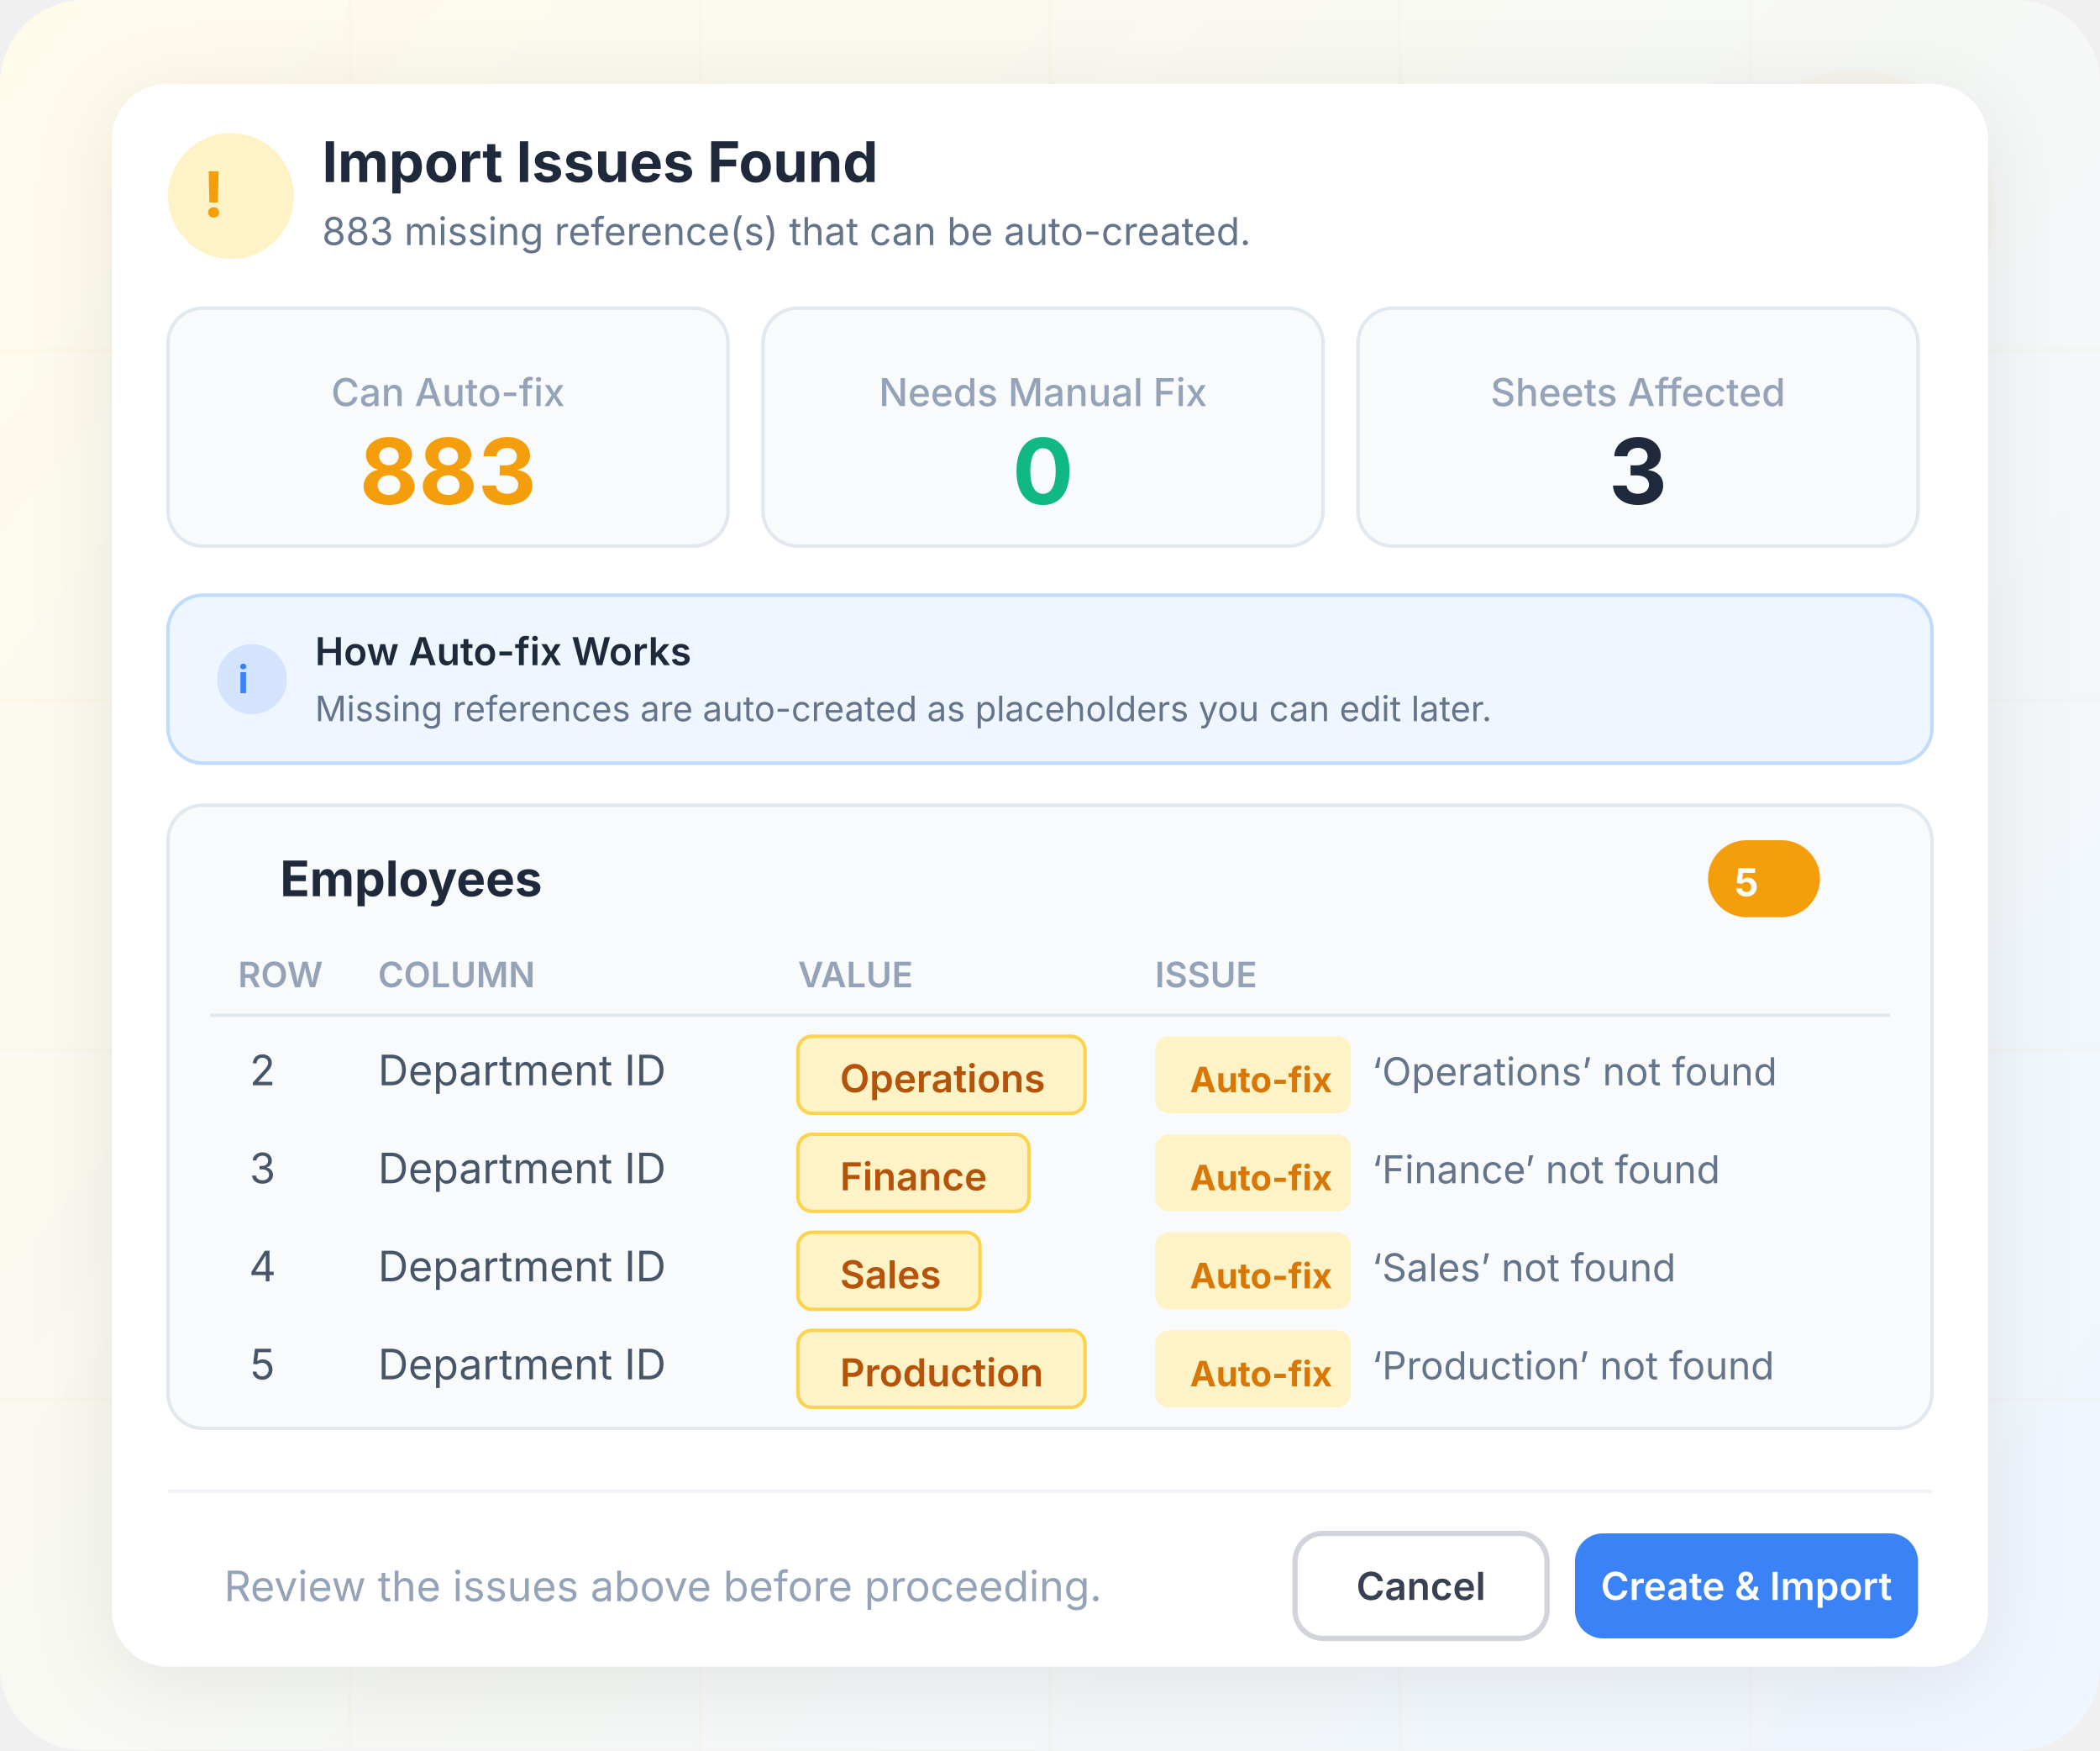
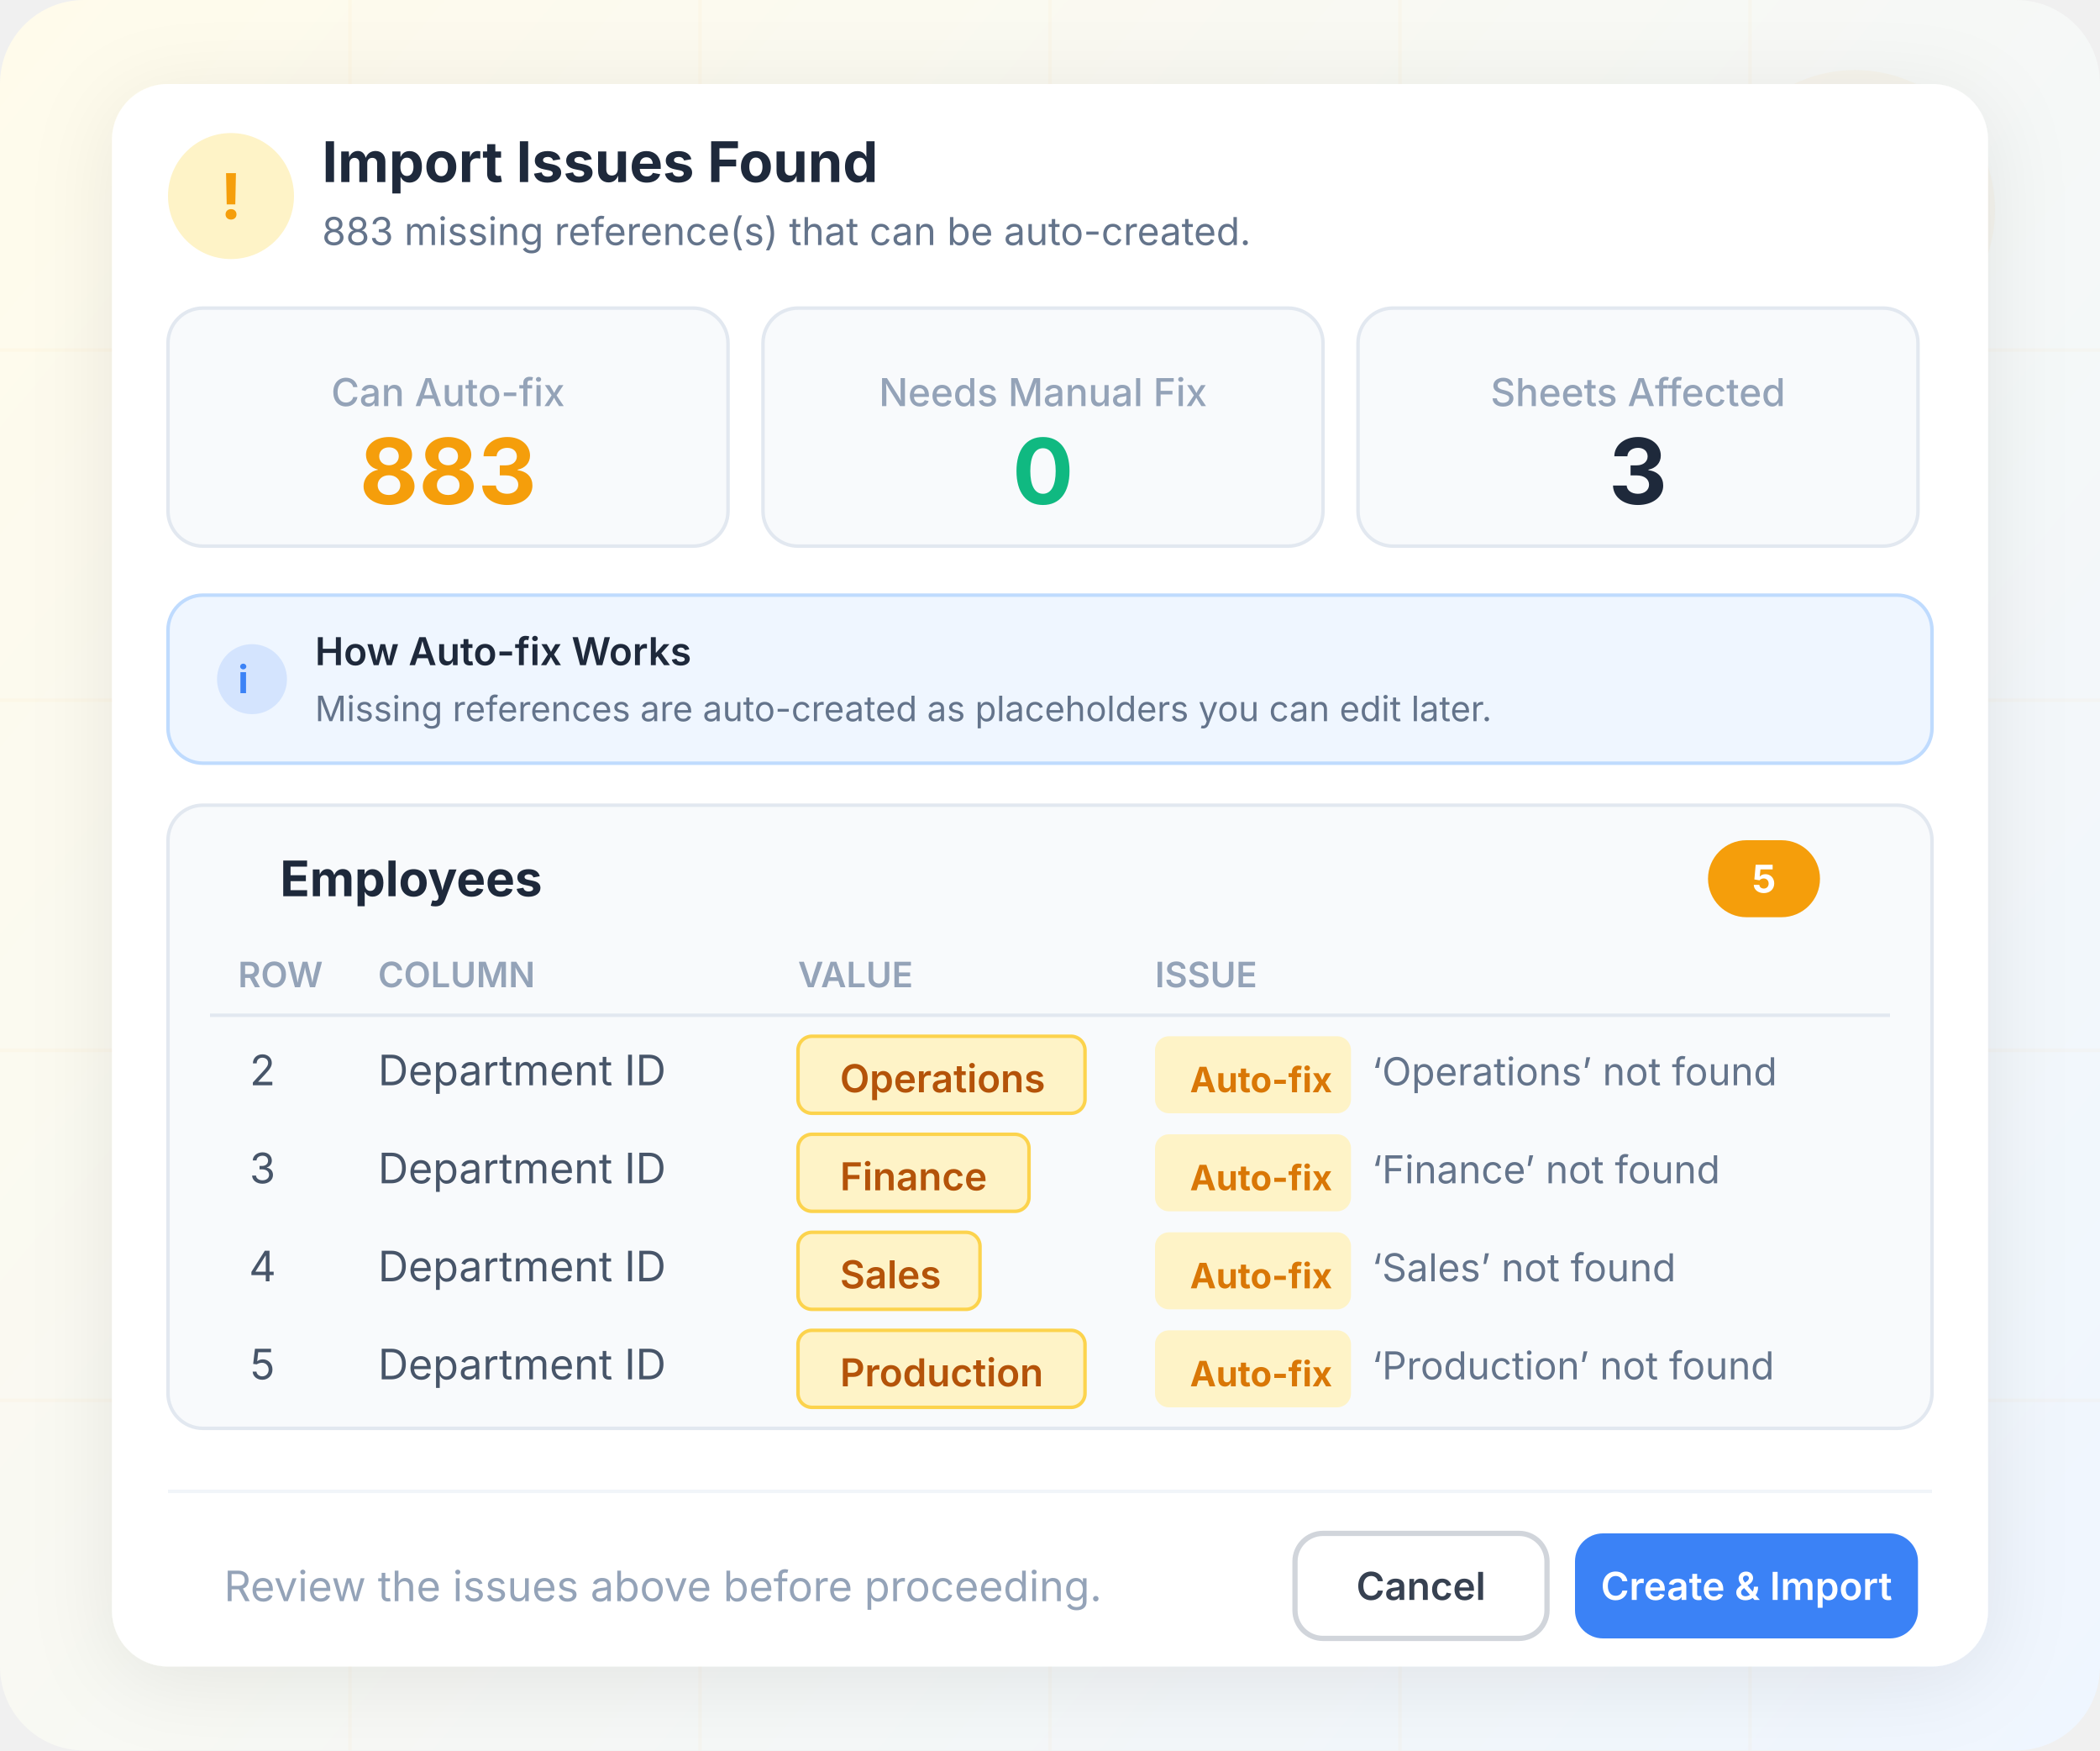
<svg xmlns="http://www.w3.org/2000/svg" viewBox="0 0 600 500" fill="none">
  <defs>
    <linearGradient id="bgGrad" x1="0" y1="0" x2="600" y2="500" gradientUnits="userSpaceOnUse">
      <stop offset="0%" stop-color="#fffbeb" />
      <stop offset="100%" stop-color="#eff6ff" />
    </linearGradient>
    <filter id="cardShadow" x="-10%" y="-5%" width="120%" height="115%">
      <feDropShadow dx="0" dy="4" stdDeviation="12" flood-color="#000" flood-opacity="0.08" />
    </filter>
  </defs>
  <rect width="600" height="500" rx="24" fill="url(#bgGrad)" />
  <g opacity="0.03" stroke="#f59e0b" stroke-width="1">
    <line x1="0" y1="100" x2="600" y2="100" />
    <line x1="0" y1="200" x2="600" y2="200" />
    <line x1="0" y1="300" x2="600" y2="300" />
    <line x1="0" y1="400" x2="600" y2="400" />
    <line x1="100" y1="0" x2="100" y2="500" />
    <line x1="200" y1="0" x2="200" y2="500" />
    <line x1="300" y1="0" x2="300" y2="500" />
    <line x1="400" y1="0" x2="400" y2="500" />
    <line x1="500" y1="0" x2="500" y2="500" />
  </g>
  <circle cx="530" cy="60" r="40" fill="#f59e0b" opacity="0.04" />
  <circle cx="70" cy="440" r="30" fill="#3b82f6" opacity="0.04" />
  <g filter="url(#cardShadow)">
    <rect x="32" y="24" width="536" height="452" rx="16" fill="white" />
  </g>
  <circle cx="66" cy="56" r="18" fill="#fef3c7" />
-   <text x="58" y="62" font-family="system-ui, -apple-system, sans-serif" font-size="18" font-weight="700" fill="#f59e0b">!</text>
+   <text x="66" y="56" font-family="system-ui, -apple-system, sans-serif" font-size="18" font-weight="700" fill="#f59e0b" text-anchor="middle" dominant-baseline="central">!</text>
  <text x="92" y="52" font-family="system-ui, -apple-system, sans-serif" font-size="16" font-weight="700" fill="#1e293b">Import Issues Found</text>
  <text x="92" y="70" font-family="system-ui, -apple-system, sans-serif" font-size="11" fill="#64748b">883 missing reference(s) that can be auto-created.</text>
  <rect x="48" y="88" width="160" height="68" rx="10" fill="#f8fafc" stroke="#e2e8f0" stroke-width="1" />
  <text x="128" y="116" font-family="system-ui, -apple-system, sans-serif" font-size="11" fill="#94a3b8" font-weight="500" text-anchor="middle">Can Auto-fix</text>
  <text x="128" y="144" font-family="system-ui, -apple-system, sans-serif" font-size="26" font-weight="700" fill="#f59e0b" text-anchor="middle">883</text>
  <rect x="218" y="88" width="160" height="68" rx="10" fill="#f8fafc" stroke="#e2e8f0" stroke-width="1" />
  <text x="298" y="116" font-family="system-ui, -apple-system, sans-serif" font-size="11" fill="#94a3b8" font-weight="500" text-anchor="middle">Needs Manual Fix</text>
  <text x="298" y="144" font-family="system-ui, -apple-system, sans-serif" font-size="26" font-weight="700" fill="#10b981" text-anchor="middle">0</text>
  <rect x="388" y="88" width="160" height="68" rx="10" fill="#f8fafc" stroke="#e2e8f0" stroke-width="1" />
  <text x="468" y="116" font-family="system-ui, -apple-system, sans-serif" font-size="11" fill="#94a3b8" font-weight="500" text-anchor="middle">Sheets Affected</text>
  <text x="468" y="144" font-family="system-ui, -apple-system, sans-serif" font-size="26" font-weight="700" fill="#1e293b" text-anchor="middle">3</text>
  <rect x="48" y="170" width="504" height="48" rx="10" fill="#eff6ff" stroke="#bfdbfe" stroke-width="1" />
  <circle cx="72" cy="194" r="10" fill="#3b82f6" opacity="0.15" />
  <text x="68" y="198" font-family="system-ui, -apple-system, sans-serif" font-size="11" font-weight="700" fill="#3b82f6">i</text>
  <text x="90" y="190" font-family="system-ui, -apple-system, sans-serif" font-size="11" font-weight="600" fill="#1e293b">How Auto-fix Works</text>
  <text x="90" y="206" font-family="system-ui, -apple-system, sans-serif" font-size="10" fill="#64748b">Missing references are auto-created as placeholders you can edit later.</text>
  <rect x="48" y="230" width="504" height="178" rx="10" fill="#f8fafc" stroke="#e2e8f0" stroke-width="1" />
  <text x="80" y="256" font-family="system-ui, -apple-system, sans-serif" font-size="14" font-weight="700" fill="#1e293b">Employees</text>
  <rect x="488" y="240" width="32" height="22" rx="11" fill="#f59e0b" />
-   <text x="499" y="256" font-family="system-ui, -apple-system, sans-serif" font-size="11" font-weight="700" fill="white" text-anchor="middle">5</text>
+   <text x="504" y="251" font-family="system-ui, -apple-system, sans-serif" font-size="11" font-weight="700" fill="white" text-anchor="middle" dominant-baseline="central">5</text>
  <text x="68" y="282" font-family="system-ui, -apple-system, sans-serif" font-size="10" fill="#94a3b8" font-weight="600">ROW</text>
  <text x="108" y="282" font-family="system-ui, -apple-system, sans-serif" font-size="10" fill="#94a3b8" font-weight="600">COLUMN</text>
  <text x="228" y="282" font-family="system-ui, -apple-system, sans-serif" font-size="10" fill="#94a3b8" font-weight="600">VALUE</text>
  <text x="330" y="282" font-family="system-ui, -apple-system, sans-serif" font-size="10" fill="#94a3b8" font-weight="600">ISSUE</text>
  <line x1="60" y1="290" x2="540" y2="290" stroke="#e2e8f0" stroke-width="1" />
  <text x="75" y="310" font-family="system-ui, -apple-system, sans-serif" font-size="12" fill="#475569" text-anchor="middle">2</text>
  <text x="108" y="310" font-family="system-ui, -apple-system, sans-serif" font-size="12" fill="#475569">Department ID</text>
  <rect x="228" y="296" width="82" height="22" rx="4" fill="#fef3c7" stroke="#fcd34d" stroke-width="1" />
  <text x="240" y="312" font-family="system-ui, -apple-system, sans-serif" font-size="11" font-weight="600" fill="#b45309">Operations</text>
  <rect x="330" y="296" width="56" height="22" rx="4" fill="#fef3c7" />
  <text x="340" y="312" font-family="system-ui, -apple-system, sans-serif" font-size="10" font-weight="700" fill="#d97706">Auto-fix</text>
  <text x="392" y="310" font-family="system-ui, -apple-system, sans-serif" font-size="11" fill="#64748b">‘Operations’ not found</text>
  <text x="75" y="338" font-family="system-ui, -apple-system, sans-serif" font-size="12" fill="#475569" text-anchor="middle">3</text>
  <text x="108" y="338" font-family="system-ui, -apple-system, sans-serif" font-size="12" fill="#475569">Department ID</text>
  <rect x="228" y="324" width="66" height="22" rx="4" fill="#fef3c7" stroke="#fcd34d" stroke-width="1" />
  <text x="240" y="340" font-family="system-ui, -apple-system, sans-serif" font-size="11" font-weight="600" fill="#b45309">Finance</text>
  <rect x="330" y="324" width="56" height="22" rx="4" fill="#fef3c7" />
  <text x="340" y="340" font-family="system-ui, -apple-system, sans-serif" font-size="10" font-weight="700" fill="#d97706">Auto-fix</text>
  <text x="392" y="338" font-family="system-ui, -apple-system, sans-serif" font-size="11" fill="#64748b">‘Finance’ not found</text>
  <text x="75" y="366" font-family="system-ui, -apple-system, sans-serif" font-size="12" fill="#475569" text-anchor="middle">4</text>
  <text x="108" y="366" font-family="system-ui, -apple-system, sans-serif" font-size="12" fill="#475569">Department ID</text>
  <rect x="228" y="352" width="52" height="22" rx="4" fill="#fef3c7" stroke="#fcd34d" stroke-width="1" />
  <text x="240" y="368" font-family="system-ui, -apple-system, sans-serif" font-size="11" font-weight="600" fill="#b45309">Sales</text>
  <rect x="330" y="352" width="56" height="22" rx="4" fill="#fef3c7" />
  <text x="340" y="368" font-family="system-ui, -apple-system, sans-serif" font-size="10" font-weight="700" fill="#d97706">Auto-fix</text>
  <text x="392" y="366" font-family="system-ui, -apple-system, sans-serif" font-size="11" fill="#64748b">‘Sales’ not found</text>
  <text x="75" y="394" font-family="system-ui, -apple-system, sans-serif" font-size="12" fill="#475569" text-anchor="middle">5</text>
  <text x="108" y="394" font-family="system-ui, -apple-system, sans-serif" font-size="12" fill="#475569">Department ID</text>
  <rect x="228" y="380" width="82" height="22" rx="4" fill="#fef3c7" stroke="#fcd34d" stroke-width="1" />
  <text x="240" y="396" font-family="system-ui, -apple-system, sans-serif" font-size="11" font-weight="600" fill="#b45309">Production</text>
  <rect x="330" y="380" width="56" height="22" rx="4" fill="#fef3c7" />
  <text x="340" y="396" font-family="system-ui, -apple-system, sans-serif" font-size="10" font-weight="700" fill="#d97706">Auto-fix</text>
  <text x="392" y="394" font-family="system-ui, -apple-system, sans-serif" font-size="11" fill="#64748b">‘Production’ not found</text>
  <line x1="48" y1="426" x2="552" y2="426" stroke="#f1f5f9" stroke-width="1" />
  <text x="64" y="453" font-family="system-ui, -apple-system, sans-serif" font-size="12" fill="#94a3b8" dominant-baseline="central">Review the issues above before proceeding.</text>
  <rect x="370" y="438" width="72" height="30" rx="8" fill="white" stroke="#d1d5db" stroke-width="1.5" />
  <text x="406" y="453" font-family="system-ui, -apple-system, sans-serif" font-size="11" font-weight="600" fill="#374151" text-anchor="middle" dominant-baseline="central">Cancel</text>
  <rect x="450" y="438" width="98" height="30" rx="8" fill="#3b82f6" />
  <text x="499" y="453" font-family="system-ui, -apple-system, sans-serif" font-size="11" font-weight="600" fill="white" text-anchor="middle" dominant-baseline="central">Create &amp; Import</text>
</svg>
